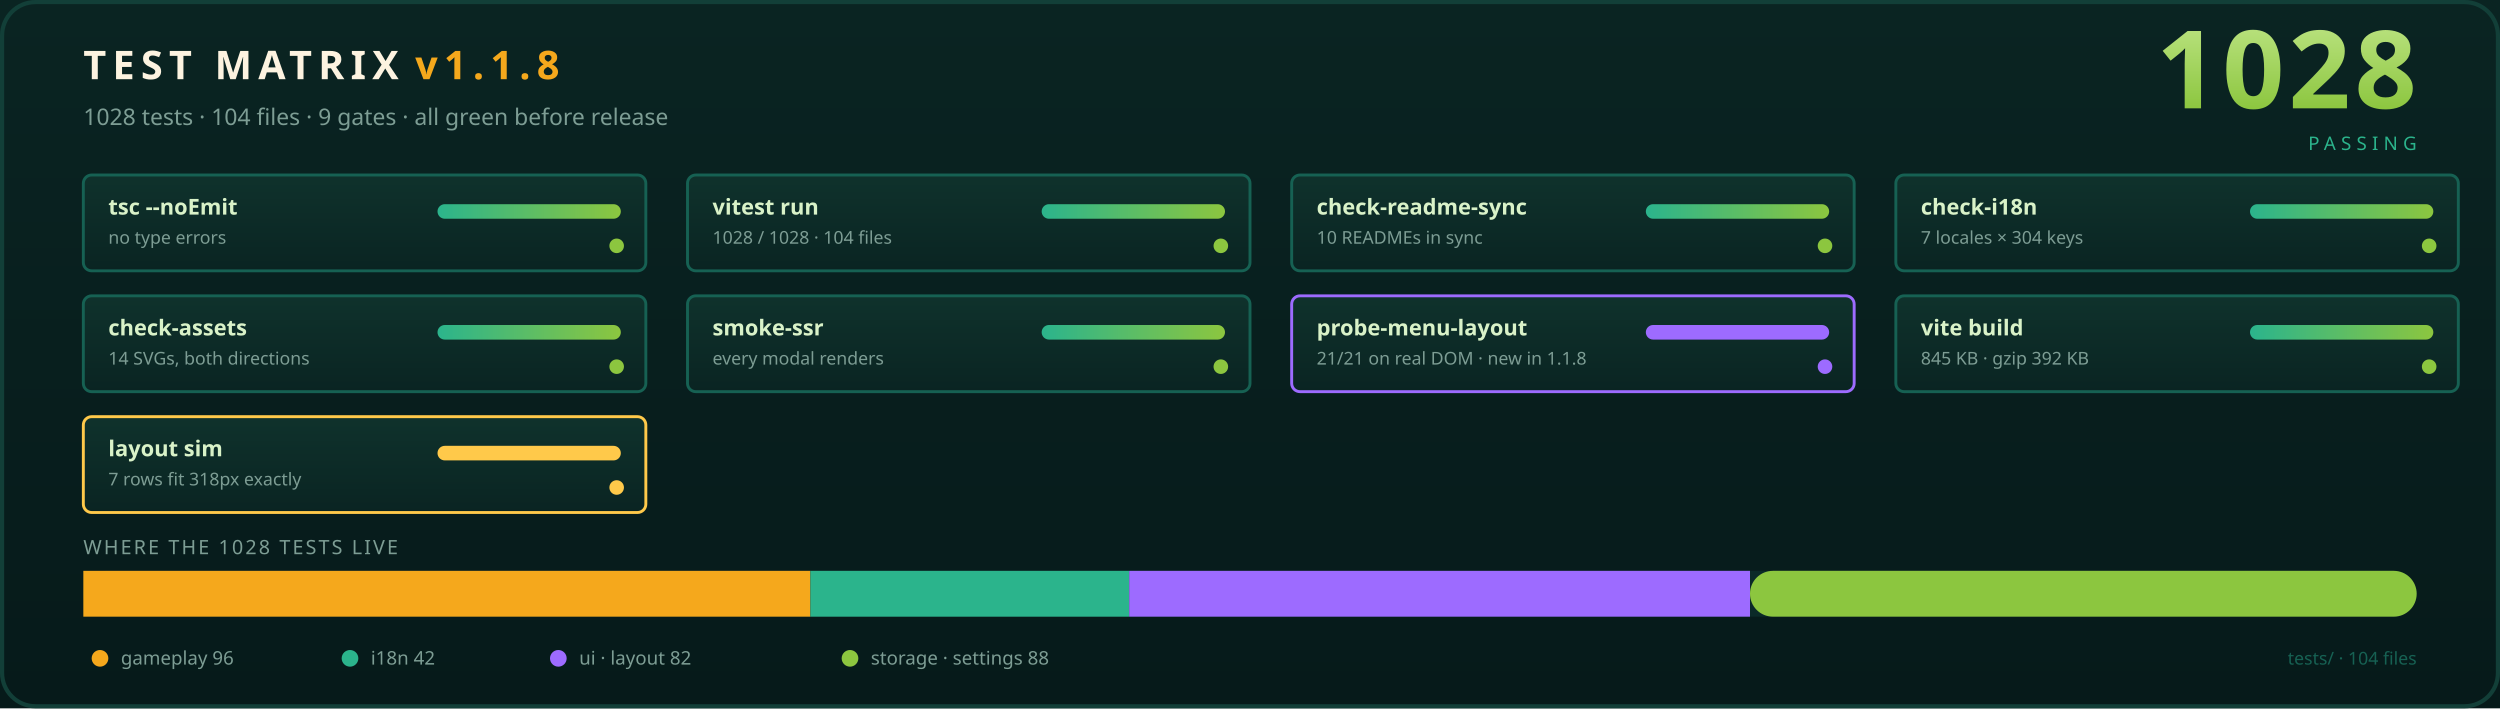
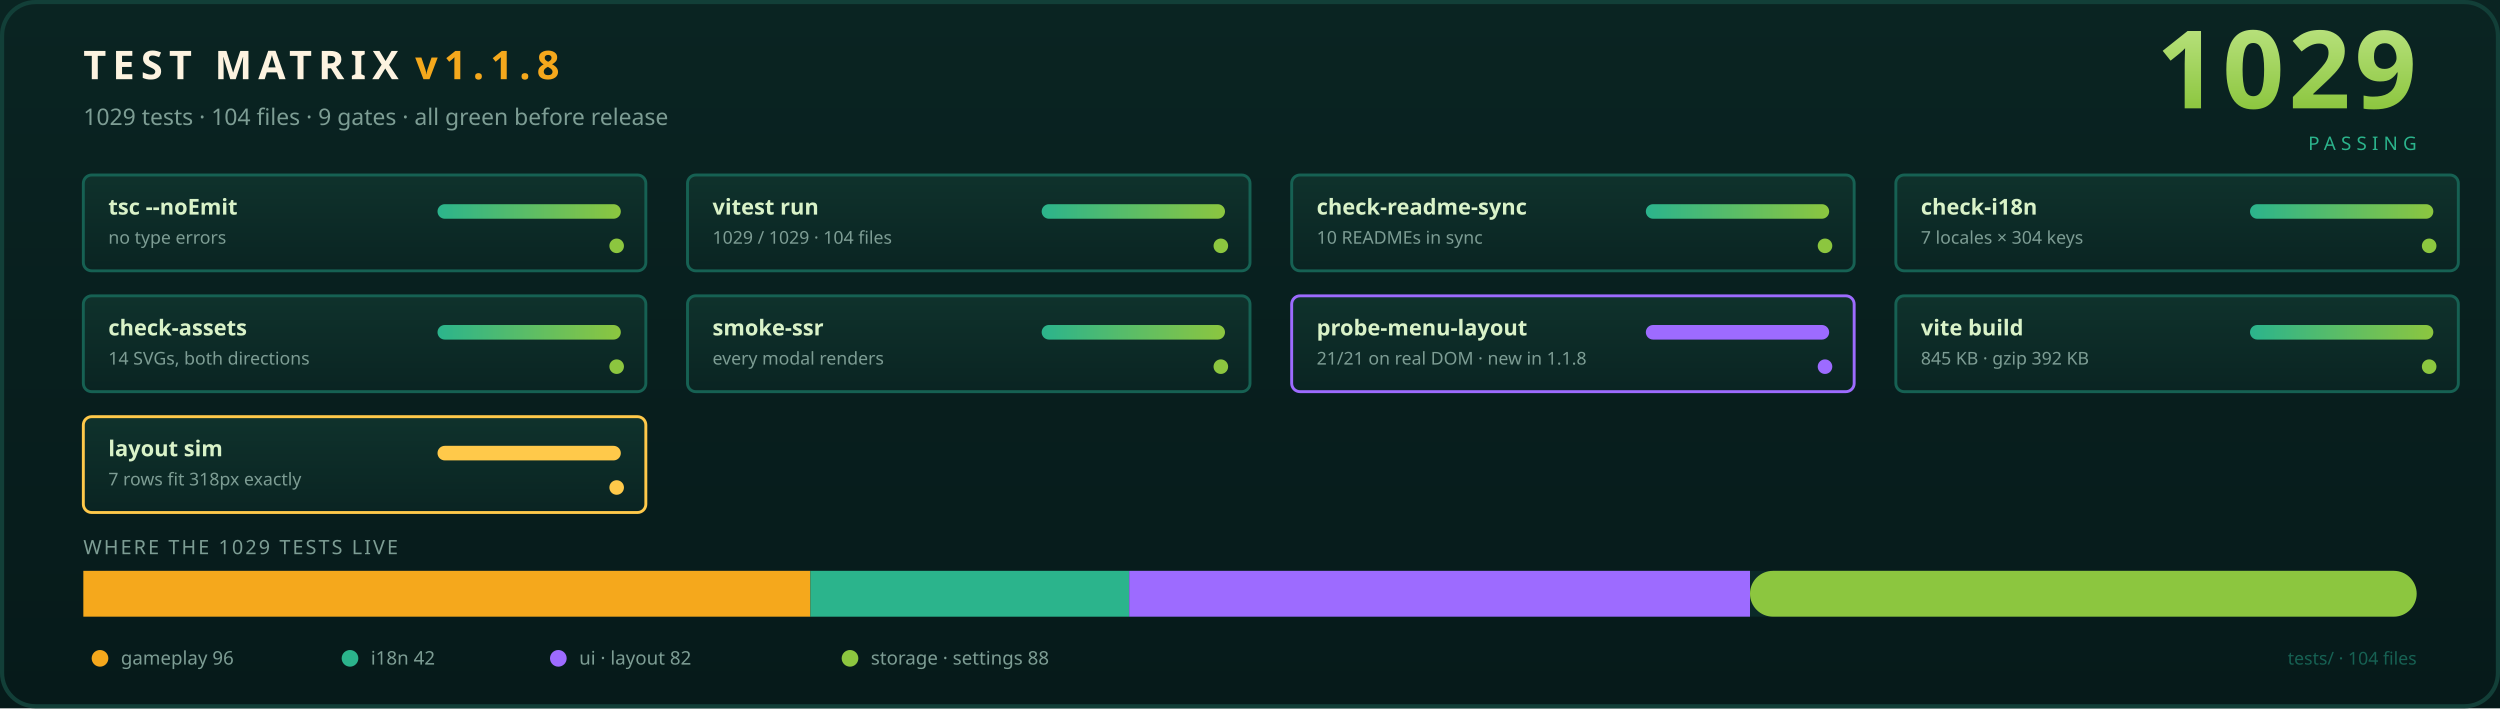
- <svg xmlns="http://www.w3.org/2000/svg" viewBox="0 0 1200 340" role="img" aria-label="Ma trận kiểm thử Lọ Chéo v1.1.8 — 1028 test trên 104 file, 9 cổng kiểm tra, phân bố theo nhóm (hoạt họa SMIL)">
+ <svg xmlns="http://www.w3.org/2000/svg" viewBox="0 0 1200 340" role="img" aria-label="Ma trận kiểm thử Lọ Chéo v1.1.8 — 1029 test trên 104 file, 9 cổng kiểm tra, phân bố theo nhóm (hoạt họa SMIL)">
  <defs>
    <filter id="tm-glow" x="-40%" y="-40%" width="180%" height="180%">
      <feGaussianBlur stdDeviation="4" result="b" />
      <feMerge>
        <feMergeNode in="b" />
        <feMergeNode in="SourceGraphic" />
      </feMerge>
    </filter>
    <linearGradient id="tmBg" x1="0" y1="0" x2="0" y2="1">
      <stop offset="0" stop-color="#0a2422" />
      <stop offset="1" stop-color="#061a1a" />
    </linearGradient>
    <linearGradient id="tmCard" x1="0" y1="0" x2="0" y2="1">
      <stop offset="0" stop-color="#0f322c" />
      <stop offset="1" stop-color="#0a2422" />
    </linearGradient>
    <linearGradient id="tmBar" x1="0" y1="0" x2="1" y2="0">
      <stop offset="0" stop-color="#2bb48c" />
      <stop offset="1" stop-color="#8cc63f" />
    </linearGradient>
    <linearGradient id="tmBig" x1="0" y1="0" x2="0" y2="1">
      <stop offset="0" stop-color="#b6e07a" />
      <stop offset="1" stop-color="#8cc63f" />
    </linearGradient>
  </defs>
  <rect width="1200" height="340" fill="url(#tmBg)" />
  <rect x="1" y="1" width="1198" height="338" rx="16" fill="none" stroke="#123f38" stroke-width="2" />
  <text x="40" y="38" font-family="'Arial Black','Bungee',sans-serif" font-weight="900" font-size="19" letter-spacing="3" fill="#fdf3e0">TEST MATRIX <tspan fill="#f5a81c">v1.1.8</tspan>
  </text>
-   <text x="40" y="60" font-family="system-ui,sans-serif" font-size="11" fill="#7d9d94">1028 tests · 104 files · 9 gates · all green before release</text>
-   <text x="1160" y="52" text-anchor="end" font-family="'Arial Black','Bungee',sans-serif" font-weight="900" font-size="52" fill="url(#tmBig)" letter-spacing="2">1028</text>
+   <text x="40" y="60" font-family="system-ui,sans-serif" font-size="11" fill="#7d9d94">1029 tests · 104 files · 9 gates · all green before release</text>
+   <text x="1160" y="52" text-anchor="end" font-family="'Arial Black','Bungee',sans-serif" font-weight="900" font-size="52" fill="url(#tmBig)" letter-spacing="2">1029</text>
  <text x="1160" y="72" text-anchor="end" font-family="system-ui,sans-serif" font-size="9" letter-spacing="2.5" fill="#2bb48c">PASSING</text>
  <g font-family="system-ui,sans-serif">
    <g transform="translate(40,84)">
      <rect width="270" height="46" rx="4" fill="url(#tmCard)" stroke="#166153" stroke-width="1.4" />
      <text x="12" y="19" font-size="10.5" fill="#d9f2c8" font-weight="700">tsc --noEmit</text>
      <text x="12" y="33" font-size="8.5" fill="#7d9d94">no type errors</text>
      <rect x="170" y="14" width="88" height="7" rx="3.5" fill="#0b2a28" />
      <rect x="170" y="14" width="88" height="7" rx="3.5" fill="url(#tmBar)">
        <animate attributeName="opacity" values="0.6;1;1;0.6" dur="9s" repeatCount="indefinite" />
      </rect>
      <circle cx="256" cy="34" r="3.5" fill="#8cc63f">
        <animate attributeName="opacity" values="1;0.3;1" dur="2.4s" repeatCount="indefinite" />
      </circle>
    </g>
    <g transform="translate(330,84)">
      <rect width="270" height="46" rx="4" fill="url(#tmCard)" stroke="#166153" stroke-width="1.4" />
      <text x="12" y="19" font-size="10.5" fill="#d9f2c8" font-weight="700">vitest run</text>
-       <text x="12" y="33" font-size="8.5" fill="#7d9d94">1028 / 1028 · 104 files</text>
+       <text x="12" y="33" font-size="8.5" fill="#7d9d94">1029 / 1029 · 104 files</text>
      <rect x="170" y="14" width="88" height="7" rx="3.5" fill="#0b2a28" />
      <rect x="170" y="14" width="88" height="7" rx="3.5" fill="url(#tmBar)">
        <animate attributeName="opacity" values="0.6;1;1;0.6" dur="9s" begin="0.6s" repeatCount="indefinite" />
      </rect>
      <circle cx="256" cy="34" r="3.5" fill="#8cc63f">
        <animate attributeName="opacity" values="1;0.3;1" dur="2.4s" begin="0.3s" repeatCount="indefinite" />
      </circle>
    </g>
    <g transform="translate(620,84)">
      <rect width="270" height="46" rx="4" fill="url(#tmCard)" stroke="#166153" stroke-width="1.4" />
      <text x="12" y="19" font-size="10.5" fill="#d9f2c8" font-weight="700">check-readme-sync</text>
      <text x="12" y="33" font-size="8.5" fill="#7d9d94">10 READMEs in sync</text>
      <rect x="170" y="14" width="88" height="7" rx="3.5" fill="#0b2a28" />
      <rect x="170" y="14" width="88" height="7" rx="3.5" fill="url(#tmBar)">
        <animate attributeName="opacity" values="0.6;1;1;0.6" dur="9s" begin="1.2s" repeatCount="indefinite" />
      </rect>
      <circle cx="256" cy="34" r="3.5" fill="#8cc63f">
        <animate attributeName="opacity" values="1;0.3;1" dur="2.4s" begin="0.6s" repeatCount="indefinite" />
      </circle>
    </g>
    <g transform="translate(910,84)">
      <rect width="270" height="46" rx="4" fill="url(#tmCard)" stroke="#166153" stroke-width="1.4" />
      <text x="12" y="19" font-size="10.5" fill="#d9f2c8" font-weight="700">check-i18n</text>
      <text x="12" y="33" font-size="8.5" fill="#7d9d94">7 locales × 304 keys</text>
      <rect x="170" y="14" width="88" height="7" rx="3.5" fill="#0b2a28" />
      <rect x="170" y="14" width="88" height="7" rx="3.5" fill="url(#tmBar)">
        <animate attributeName="opacity" values="0.6;1;1;0.6" dur="9s" begin="1.8s" repeatCount="indefinite" />
      </rect>
      <circle cx="256" cy="34" r="3.5" fill="#8cc63f">
        <animate attributeName="opacity" values="1;0.3;1" dur="2.4s" begin="0.9s" repeatCount="indefinite" />
      </circle>
    </g>
    <g transform="translate(40,142)">
      <rect width="270" height="46" rx="4" fill="url(#tmCard)" stroke="#166153" stroke-width="1.4" />
      <text x="12" y="19" font-size="10.5" fill="#d9f2c8" font-weight="700">check-assets</text>
      <text x="12" y="33" font-size="8.5" fill="#7d9d94">14 SVGs, both directions</text>
      <rect x="170" y="14" width="88" height="7" rx="3.5" fill="#0b2a28" />
      <rect x="170" y="14" width="88" height="7" rx="3.5" fill="url(#tmBar)">
        <animate attributeName="opacity" values="0.6;1;1;0.6" dur="9s" begin="2.4s" repeatCount="indefinite" />
      </rect>
      <circle cx="256" cy="34" r="3.5" fill="#8cc63f">
        <animate attributeName="opacity" values="1;0.3;1" dur="2.4s" begin="1.2s" repeatCount="indefinite" />
      </circle>
    </g>
    <g transform="translate(330,142)">
      <rect width="270" height="46" rx="4" fill="url(#tmCard)" stroke="#166153" stroke-width="1.4" />
      <text x="12" y="19" font-size="10.5" fill="#d9f2c8" font-weight="700">smoke-ssr</text>
      <text x="12" y="33" font-size="8.5" fill="#7d9d94">every modal renders</text>
      <rect x="170" y="14" width="88" height="7" rx="3.5" fill="#0b2a28" />
      <rect x="170" y="14" width="88" height="7" rx="3.5" fill="url(#tmBar)">
        <animate attributeName="opacity" values="0.6;1;1;0.6" dur="9s" begin="3s" repeatCount="indefinite" />
      </rect>
      <circle cx="256" cy="34" r="3.5" fill="#8cc63f">
        <animate attributeName="opacity" values="1;0.3;1" dur="2.4s" begin="1.5s" repeatCount="indefinite" />
      </circle>
    </g>
    <g transform="translate(620,142)">
      <rect width="270" height="46" rx="4" fill="url(#tmCard)" stroke="#9d6bff" stroke-width="1.4" />
      <text x="12" y="19" font-size="10.5" fill="#d9f2c8" font-weight="700">probe-menu-layout</text>
      <text x="12" y="33" font-size="8.5" fill="#7d9d94">21/21 on real DOM · new in 1.1.8</text>
      <rect x="170" y="14" width="88" height="7" rx="3.5" fill="#0b2a28" />
      <rect x="170" y="14" width="88" height="7" rx="3.5" fill="#9d6bff" />
      <circle cx="256" cy="34" r="3.5" fill="#9d6bff">
        <animate attributeName="opacity" values="1;0.3;1" dur="2.4s" begin="1.8s" repeatCount="indefinite" />
      </circle>
    </g>
    <g transform="translate(910,142)">
      <rect width="270" height="46" rx="4" fill="url(#tmCard)" stroke="#166153" stroke-width="1.4" />
      <text x="12" y="19" font-size="10.5" fill="#d9f2c8" font-weight="700">vite build</text>
      <text x="12" y="33" font-size="8.5" fill="#7d9d94">845 KB · gzip 392 KB</text>
      <rect x="170" y="14" width="88" height="7" rx="3.5" fill="#0b2a28" />
      <rect x="170" y="14" width="88" height="7" rx="3.5" fill="url(#tmBar)">
        <animate attributeName="opacity" values="0.6;1;1;0.6" dur="9s" begin="4.2s" repeatCount="indefinite" />
      </rect>
      <circle cx="256" cy="34" r="3.5" fill="#8cc63f">
        <animate attributeName="opacity" values="1;0.3;1" dur="2.4s" begin="2.1s" repeatCount="indefinite" />
      </circle>
    </g>
    <g transform="translate(40,200)">
      <rect width="270" height="46" rx="4" fill="url(#tmCard)" stroke="#ffc94a" stroke-width="1.4" />
      <text x="12" y="19" font-size="10.5" fill="#d9f2c8" font-weight="700">layout sim</text>
      <text x="12" y="33" font-size="8.5" fill="#7d9d94">7 rows fit 318px exactly</text>
      <rect x="170" y="14" width="88" height="7" rx="3.5" fill="#0b2a28" />
      <rect x="170" y="14" width="88" height="7" rx="3.5" fill="#ffc94a" />
      <circle cx="256" cy="34" r="3.5" fill="#ffc94a">
        <animate attributeName="opacity" values="1;0.3;1" dur="2.4s" begin="2.4s" repeatCount="indefinite" />
      </circle>
    </g>
  </g>
-   <text x="40" y="266" font-family="system-ui,sans-serif" font-size="9.5" letter-spacing="1" fill="#7d9d94">WHERE THE 1028 TESTS LIVE</text>
+   <text x="40" y="266" font-family="system-ui,sans-serif" font-size="9.5" letter-spacing="1" fill="#7d9d94">WHERE THE 1029 TESTS LIVE</text>
  <g transform="translate(40,274)">
    <rect width="1120" height="22" rx="11" fill="#0b2a28" />
    <rect x="0" y="0" width="349" height="22" fill="#f5a81c">
      <animate attributeName="opacity" values="0.55;1;1;0.55" dur="9s" begin="0s" repeatCount="indefinite" />
    </rect>
    <rect x="349" y="0" width="153" height="22" fill="#2bb48c">
      <animate attributeName="opacity" values="0.55;1;1;0.55" dur="9s" begin="0.8s" repeatCount="indefinite" />
    </rect>
    <rect x="502" y="0" width="298" height="22" fill="#9d6bff">
      <animate attributeName="opacity" values="0.55;1;1;0.55" dur="9s" begin="1.6s" repeatCount="indefinite" />
    </rect>
    <rect x="800" y="0" width="320" height="22" rx="11" fill="#8cc63f">
      <animate attributeName="opacity" values="0.55;1;1;0.55" dur="9s" begin="2.4s" repeatCount="indefinite" />
    </rect>
  </g>
  <g font-family="system-ui,sans-serif" font-size="9" fill="#7d9d94">
    <circle cx="48" cy="316" r="4" fill="#f5a81c" />
    <text x="58" y="319">gameplay 96</text>
    <circle cx="168" cy="316" r="4" fill="#2bb48c" />
    <text x="178" y="319">i18n 42</text>
    <circle cx="268" cy="316" r="4" fill="#9d6bff" />
    <text x="278" y="319">ui · layout 82</text>
    <circle cx="408" cy="316" r="4" fill="#8cc63f" />
    <text x="418" y="319">storage · settings 88</text>
  </g>
  <text x="1160" y="319" text-anchor="end" font-family="system-ui,sans-serif" font-size="8.5" fill="#166153">tests/ · 104 files</text>
</svg>
